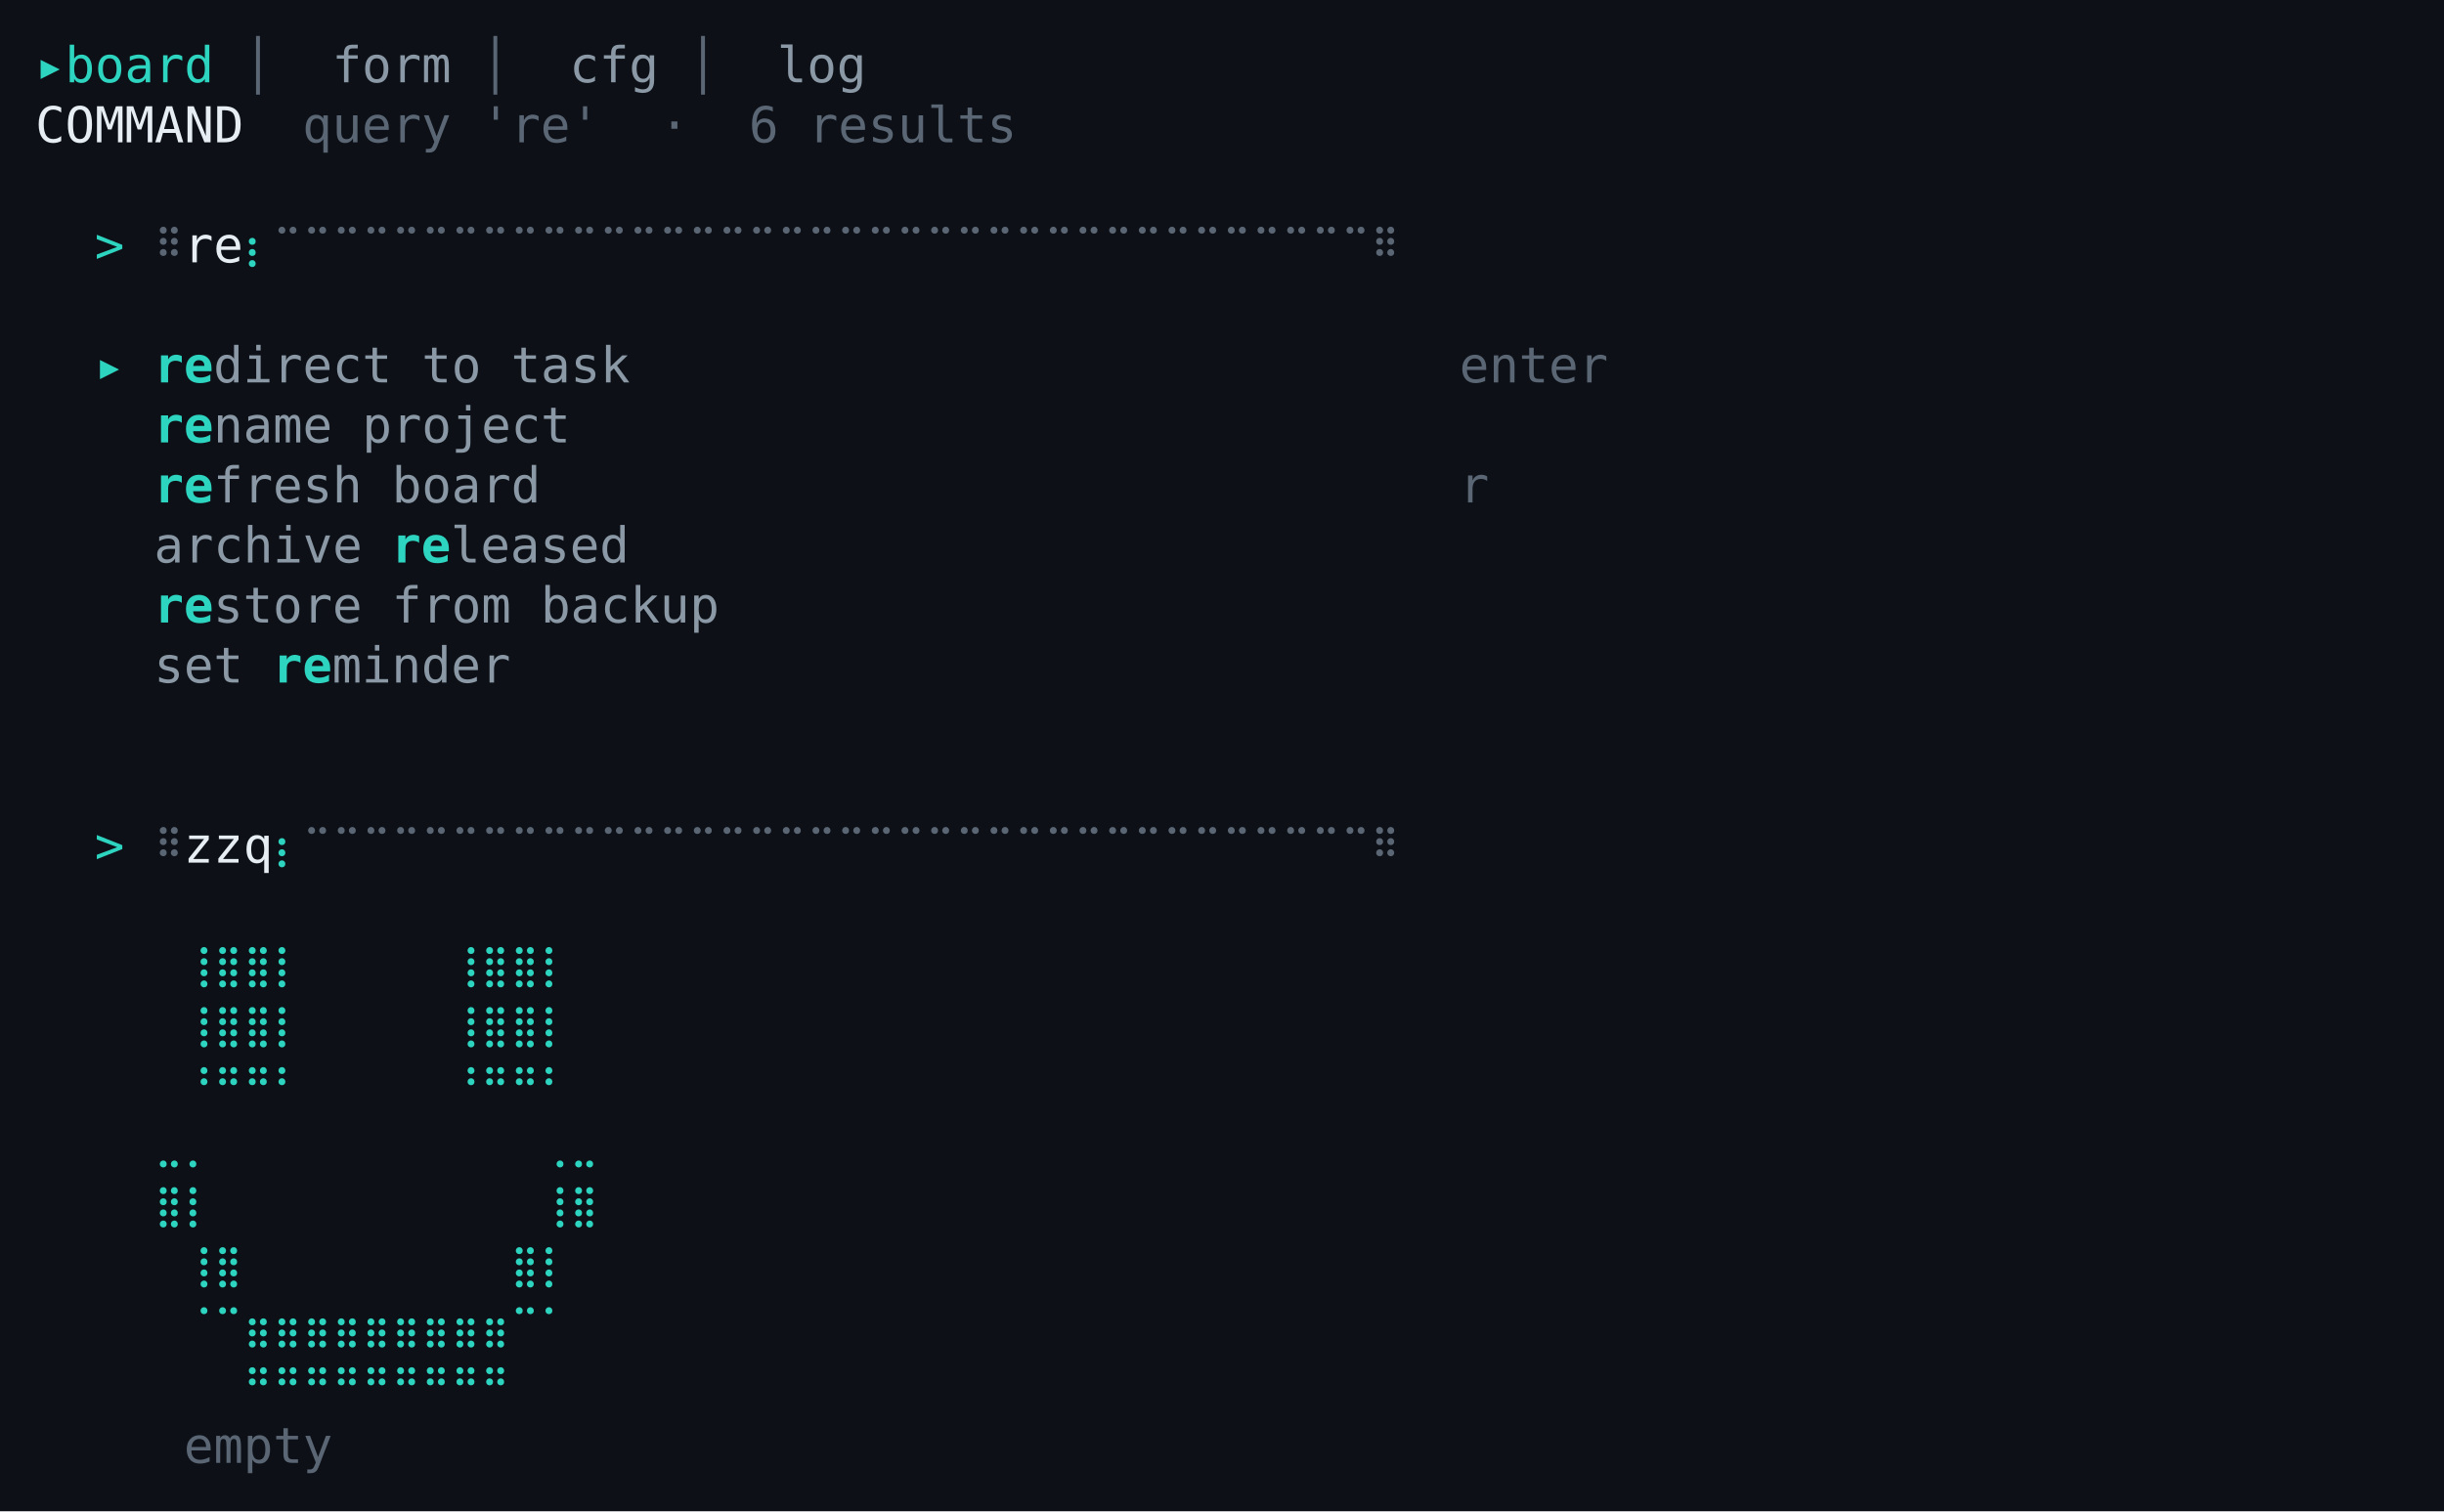
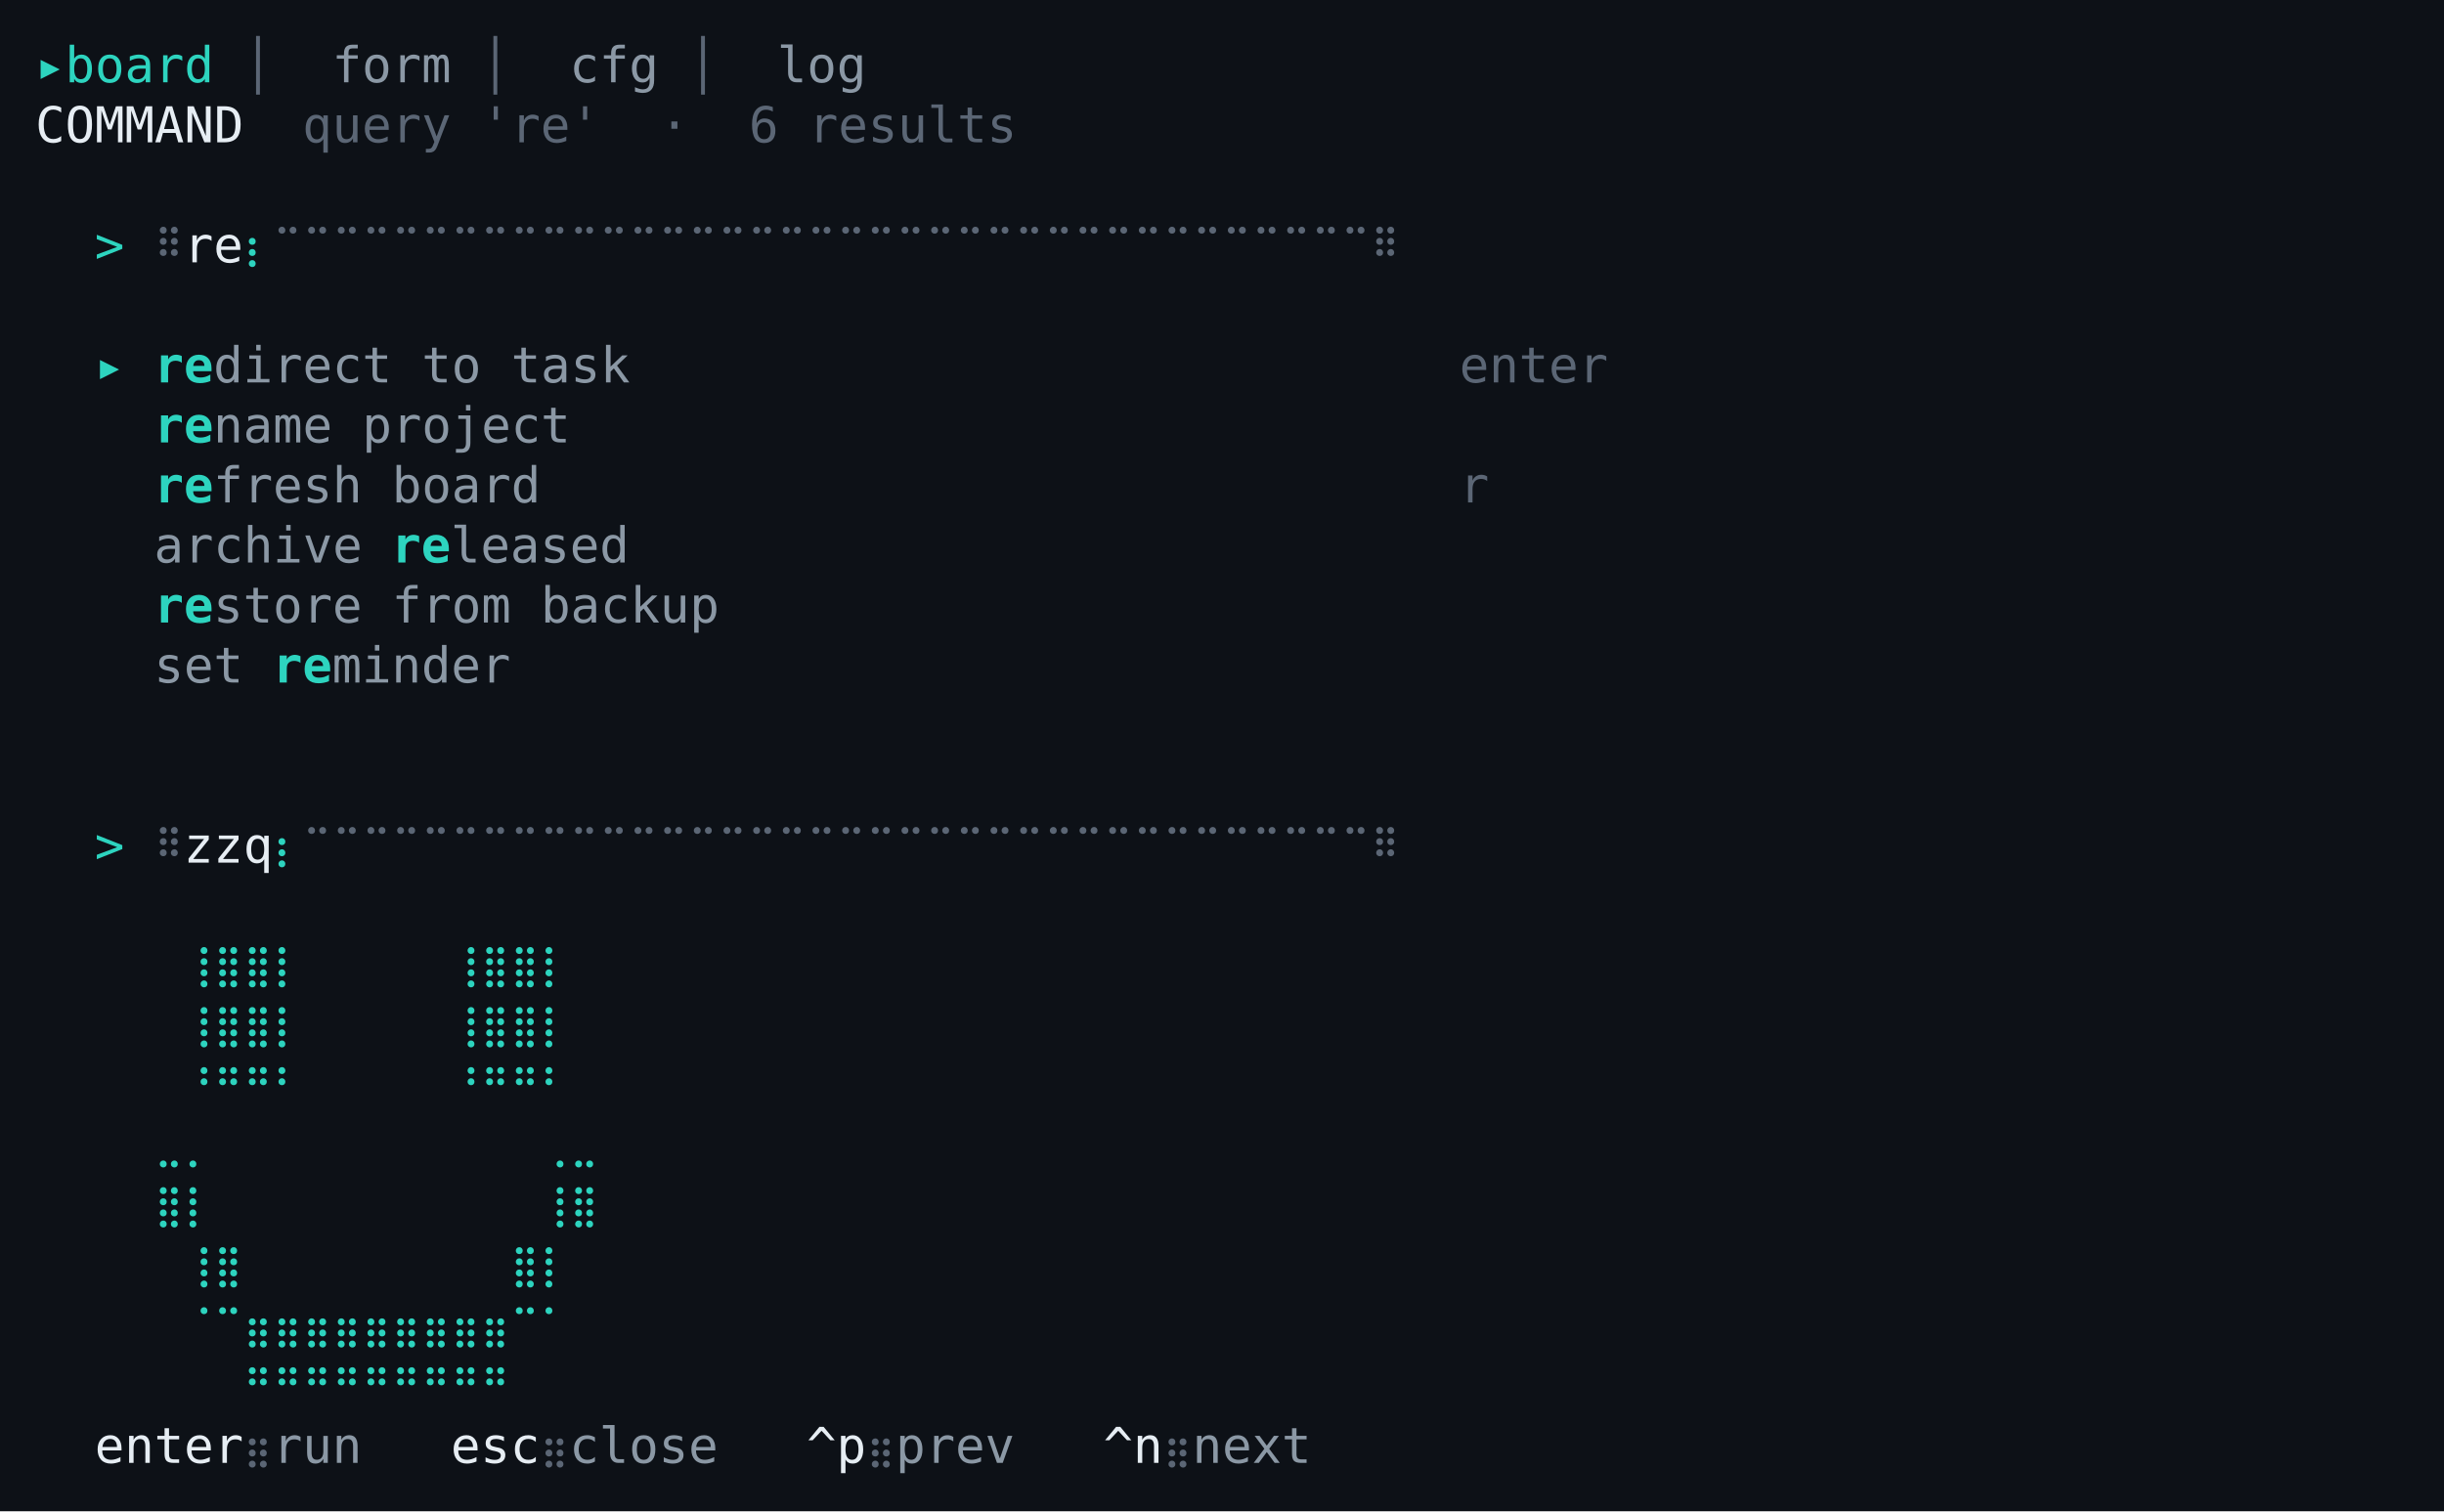
<svg xmlns="http://www.w3.org/2000/svg" viewBox="0 0 692.0 428.0" role="img" aria-label="taskboard · prism · S6 command palette">
  <rect width="692.0" height="428.0" fill="#0d1117" />
  <g font-family="ui-monospace,SFMono-Regular,'DejaVu Sans Mono','Cascadia Mono',Menlo,Consolas,'Liberation Mono',monospace" font-size="14.0" xml:space="preserve" style="white-space:pre;font-variant-ligatures:none">
    <text x="10.0" y="23.3" fill="#2dd4bf">▸board</text>
    <text x="60.4" y="23.3" fill="#5b6675"> │ </text>
    <text x="85.6" y="23.3" fill="#8b98a5"> form</text>
    <text x="127.6" y="23.3" fill="#5b6675"> │ </text>
    <text x="152.8" y="23.3" fill="#8b98a5"> cfg</text>
    <text x="186.4" y="23.3" fill="#5b6675"> │ </text>
    <text x="211.6" y="23.3" fill="#8b98a5"> log</text>
    <text x="10.0" y="40.3" fill="#e6edf3">COMMAND</text>
    <text x="85.6" y="40.3" fill="#5b6675">query 're'  ·  6 results</text>
    <text x="26.8" y="74.3" fill="#2dd4bf">&gt; </text>
    <text x="43.6" y="74.3" fill="#5b6675">⠿</text>
    <text x="52.0" y="74.3" fill="#e6edf3">re</text>
    <text x="68.8" y="74.3" fill="#2dd4bf">⡆</text>
    <text x="77.2" y="74.3" fill="#5b6675">⠉⠉⠉⠉⠉⠉⠉⠉⠉⠉⠉⠉⠉⠉⠉⠉⠉⠉⠉⠉⠉⠉⠉⠉⠉⠉⠉⠉⠉⠉⠉⠉⠉⠉⠉⠉⠉⠿</text>
    <text x="26.8" y="108.3" fill="#2dd4bf">▸</text>
    <text x="43.6" y="108.3" fill="#2dd4bf" font-weight="bold">re</text>
    <text x="60.4" y="108.3" fill="#8b98a5">direct to task</text>
    <text x="413.2" y="108.3" fill="#5b6675">enter</text>
    <text x="43.6" y="125.3" fill="#2dd4bf" font-weight="bold">re</text>
    <text x="60.4" y="125.3" fill="#8b98a5">name project</text>
    <text x="43.6" y="142.3" fill="#2dd4bf" font-weight="bold">re</text>
    <text x="60.4" y="142.3" fill="#8b98a5">fresh board</text>
    <text x="413.2" y="142.3" fill="#5b6675">r</text>
    <text x="43.6" y="159.3" fill="#8b98a5">archive </text>
    <text x="110.8" y="159.3" fill="#2dd4bf" font-weight="bold">re</text>
    <text x="127.6" y="159.3" fill="#8b98a5">leased</text>
    <text x="43.6" y="176.3" fill="#2dd4bf" font-weight="bold">re</text>
    <text x="60.4" y="176.3" fill="#8b98a5">store from backup</text>
    <text x="43.6" y="193.3" fill="#8b98a5">set </text>
    <text x="77.2" y="193.3" fill="#2dd4bf" font-weight="bold">re</text>
    <text x="94.0" y="193.3" fill="#8b98a5">minder</text>
    <text x="26.8" y="244.3" fill="#2dd4bf">&gt; </text>
    <text x="43.6" y="244.3" fill="#5b6675">⠿</text>
    <text x="52.0" y="244.3" fill="#e6edf3">zzq</text>
    <text x="77.2" y="244.3" fill="#2dd4bf">⡆</text>
    <text x="85.6" y="244.3" fill="#5b6675">⠉⠉⠉⠉⠉⠉⠉⠉⠉⠉⠉⠉⠉⠉⠉⠉⠉⠉⠉⠉⠉⠉⠉⠉⠉⠉⠉⠉⠉⠉⠉⠉⠉⠉⠉⠉⠿</text>
    <text x="43.6" y="278.3" fill="#2dd4bf">⠀⢸⣿⣿⡇⠀⠀⠀⠀⠀⢸⣿⣿⡇⠀</text>
    <text x="43.6" y="295.3" fill="#2dd4bf">⠀⢸⣿⣿⡇⠀⠀⠀⠀⠀⢸⣿⣿⡇⠀</text>
    <text x="43.6" y="312.3" fill="#2dd4bf">⠀⠘⠛⠛⠃⠀⠀⠀⠀⠀⠘⠛⠛⠃⠀</text>
    <text x="43.6" y="329.3" fill="#2dd4bf">⣀⡀⠀⠀⠀⠀⠀⠀⠀⠀⠀⠀⠀⢀⣀</text>
    <text x="43.6" y="346.3" fill="#2dd4bf">⣿⡇⠀⠀⠀⠀⠀⠀⠀⠀⠀⠀⠀⢸⣿</text>
    <text x="43.6" y="363.3" fill="#2dd4bf">⠀⢸⣿⠀⠀⠀⠀⠀⠀⠀⠀⠀⣿⡇⠀</text>
    <text x="43.6" y="380.3" fill="#2dd4bf">⠀⠈⠉⣶⣶⣶⣶⣶⣶⣶⣶⣶⠉⠁⠀</text>
    <text x="43.6" y="397.3" fill="#2dd4bf">⠀⠀⠀⠛⠛⠛⠛⠛⠛⠛⠛⠛⠀⠀⠀</text>
-     <text x="43.6" y="414.3" fill="#5b6675"> empty</text>
+     <text x="26.8" y="414.3" fill="#e6edf3">enter</text>
+     <text x="68.8" y="414.3" fill="#5b6675">⣶</text>
+     <text x="77.2" y="414.3" fill="#8b98a5">run</text>
+     <text x="127.6" y="414.3" fill="#e6edf3">esc</text>
+     <text x="152.8" y="414.3" fill="#5b6675">⣶</text>
+     <text x="161.2" y="414.3" fill="#8b98a5">close</text>
+     <text x="228.4" y="414.3" fill="#e6edf3">^p</text>
+     <text x="245.2" y="414.3" fill="#5b6675">⣶</text>
+     <text x="253.6" y="414.3" fill="#8b98a5">prev</text>
+     <text x="312.4" y="414.3" fill="#e6edf3">^n</text>
+     <text x="329.2" y="414.3" fill="#5b6675">⣶</text>
+     <text x="337.6" y="414.3" fill="#8b98a5">next</text>
  </g>
</svg>
